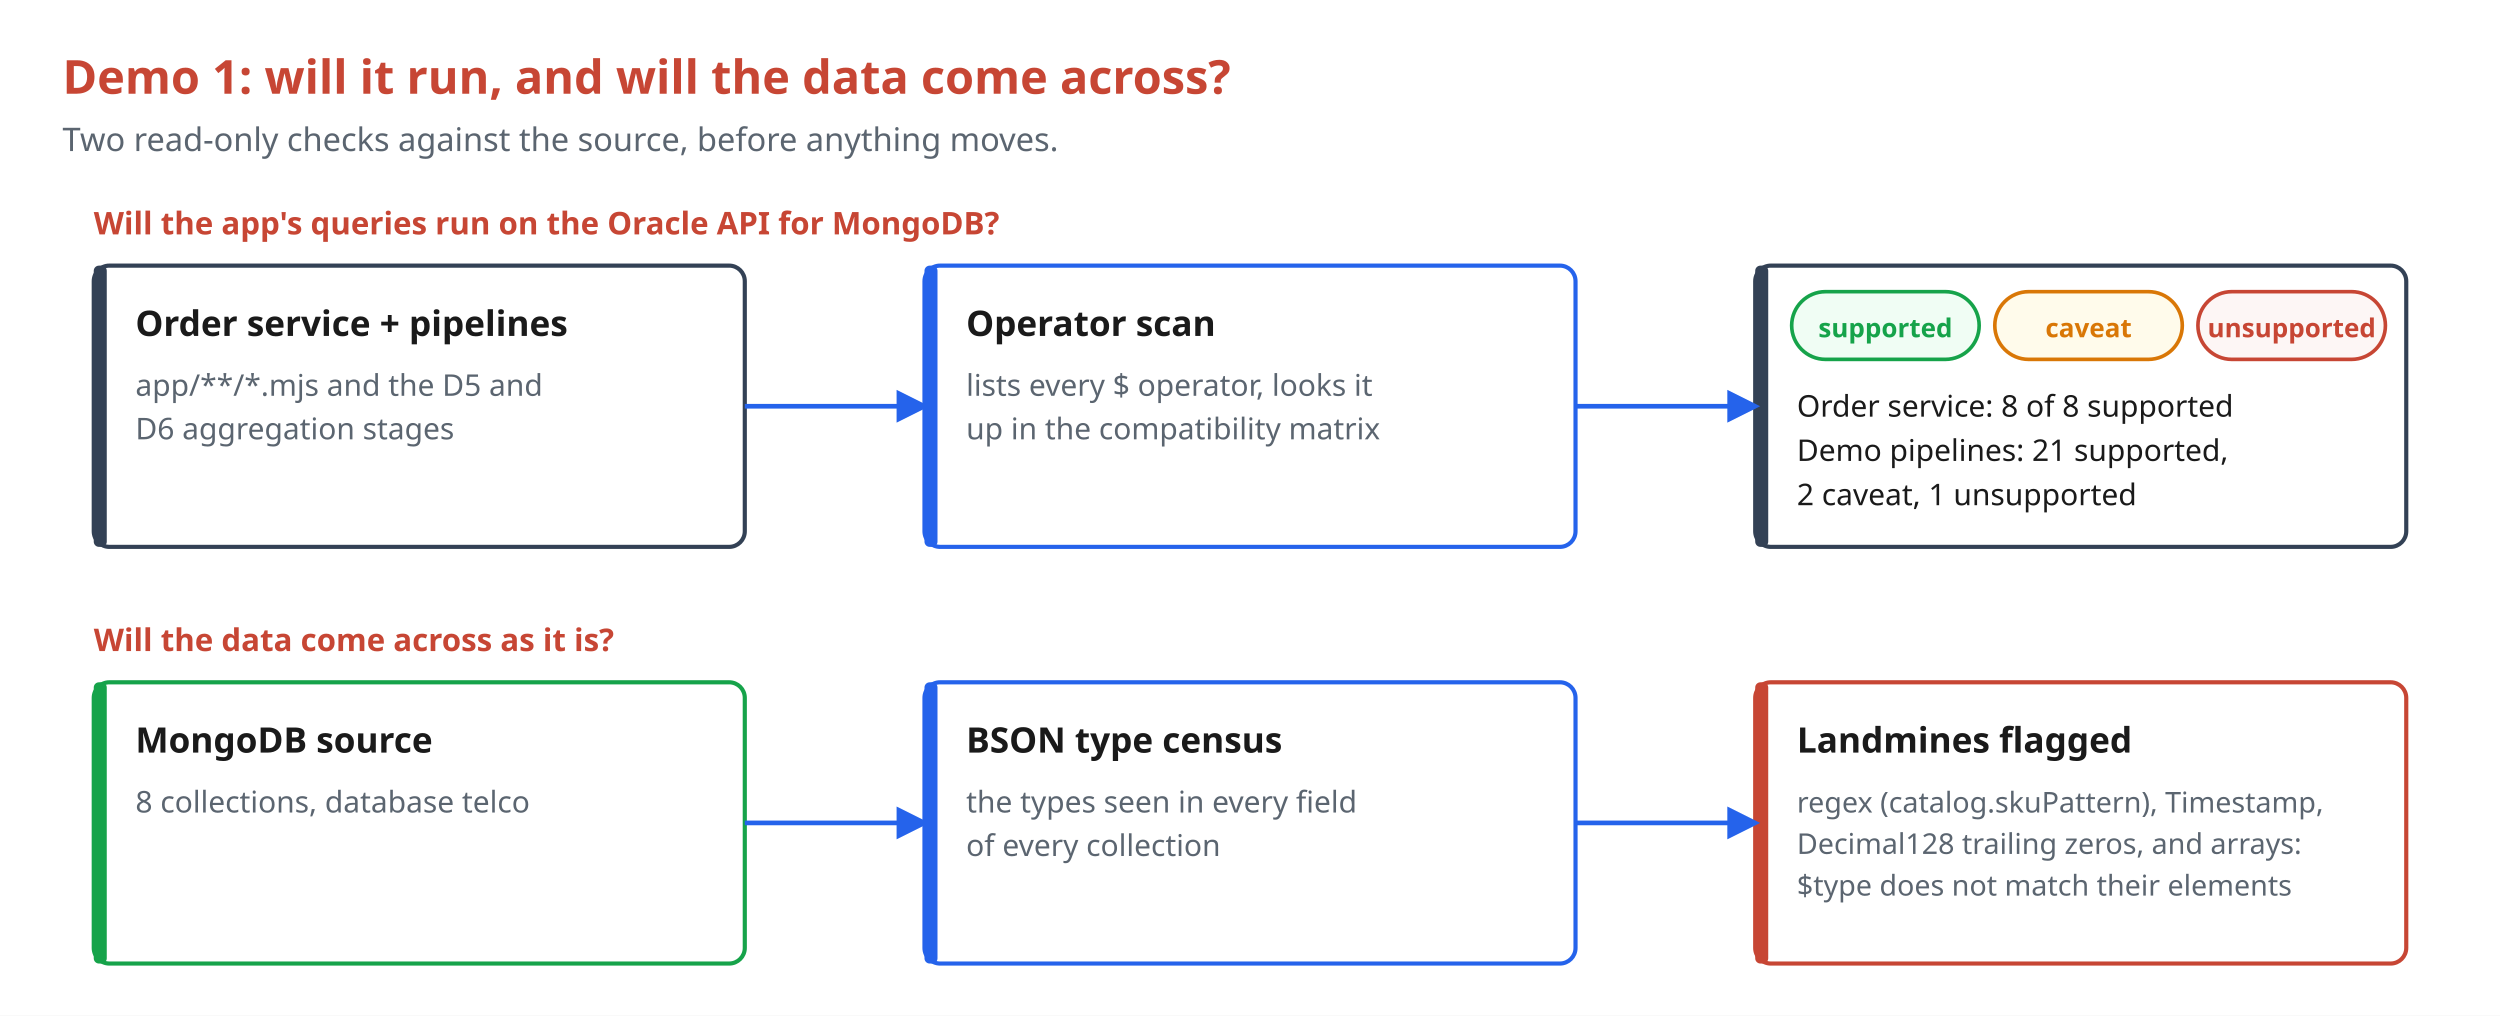
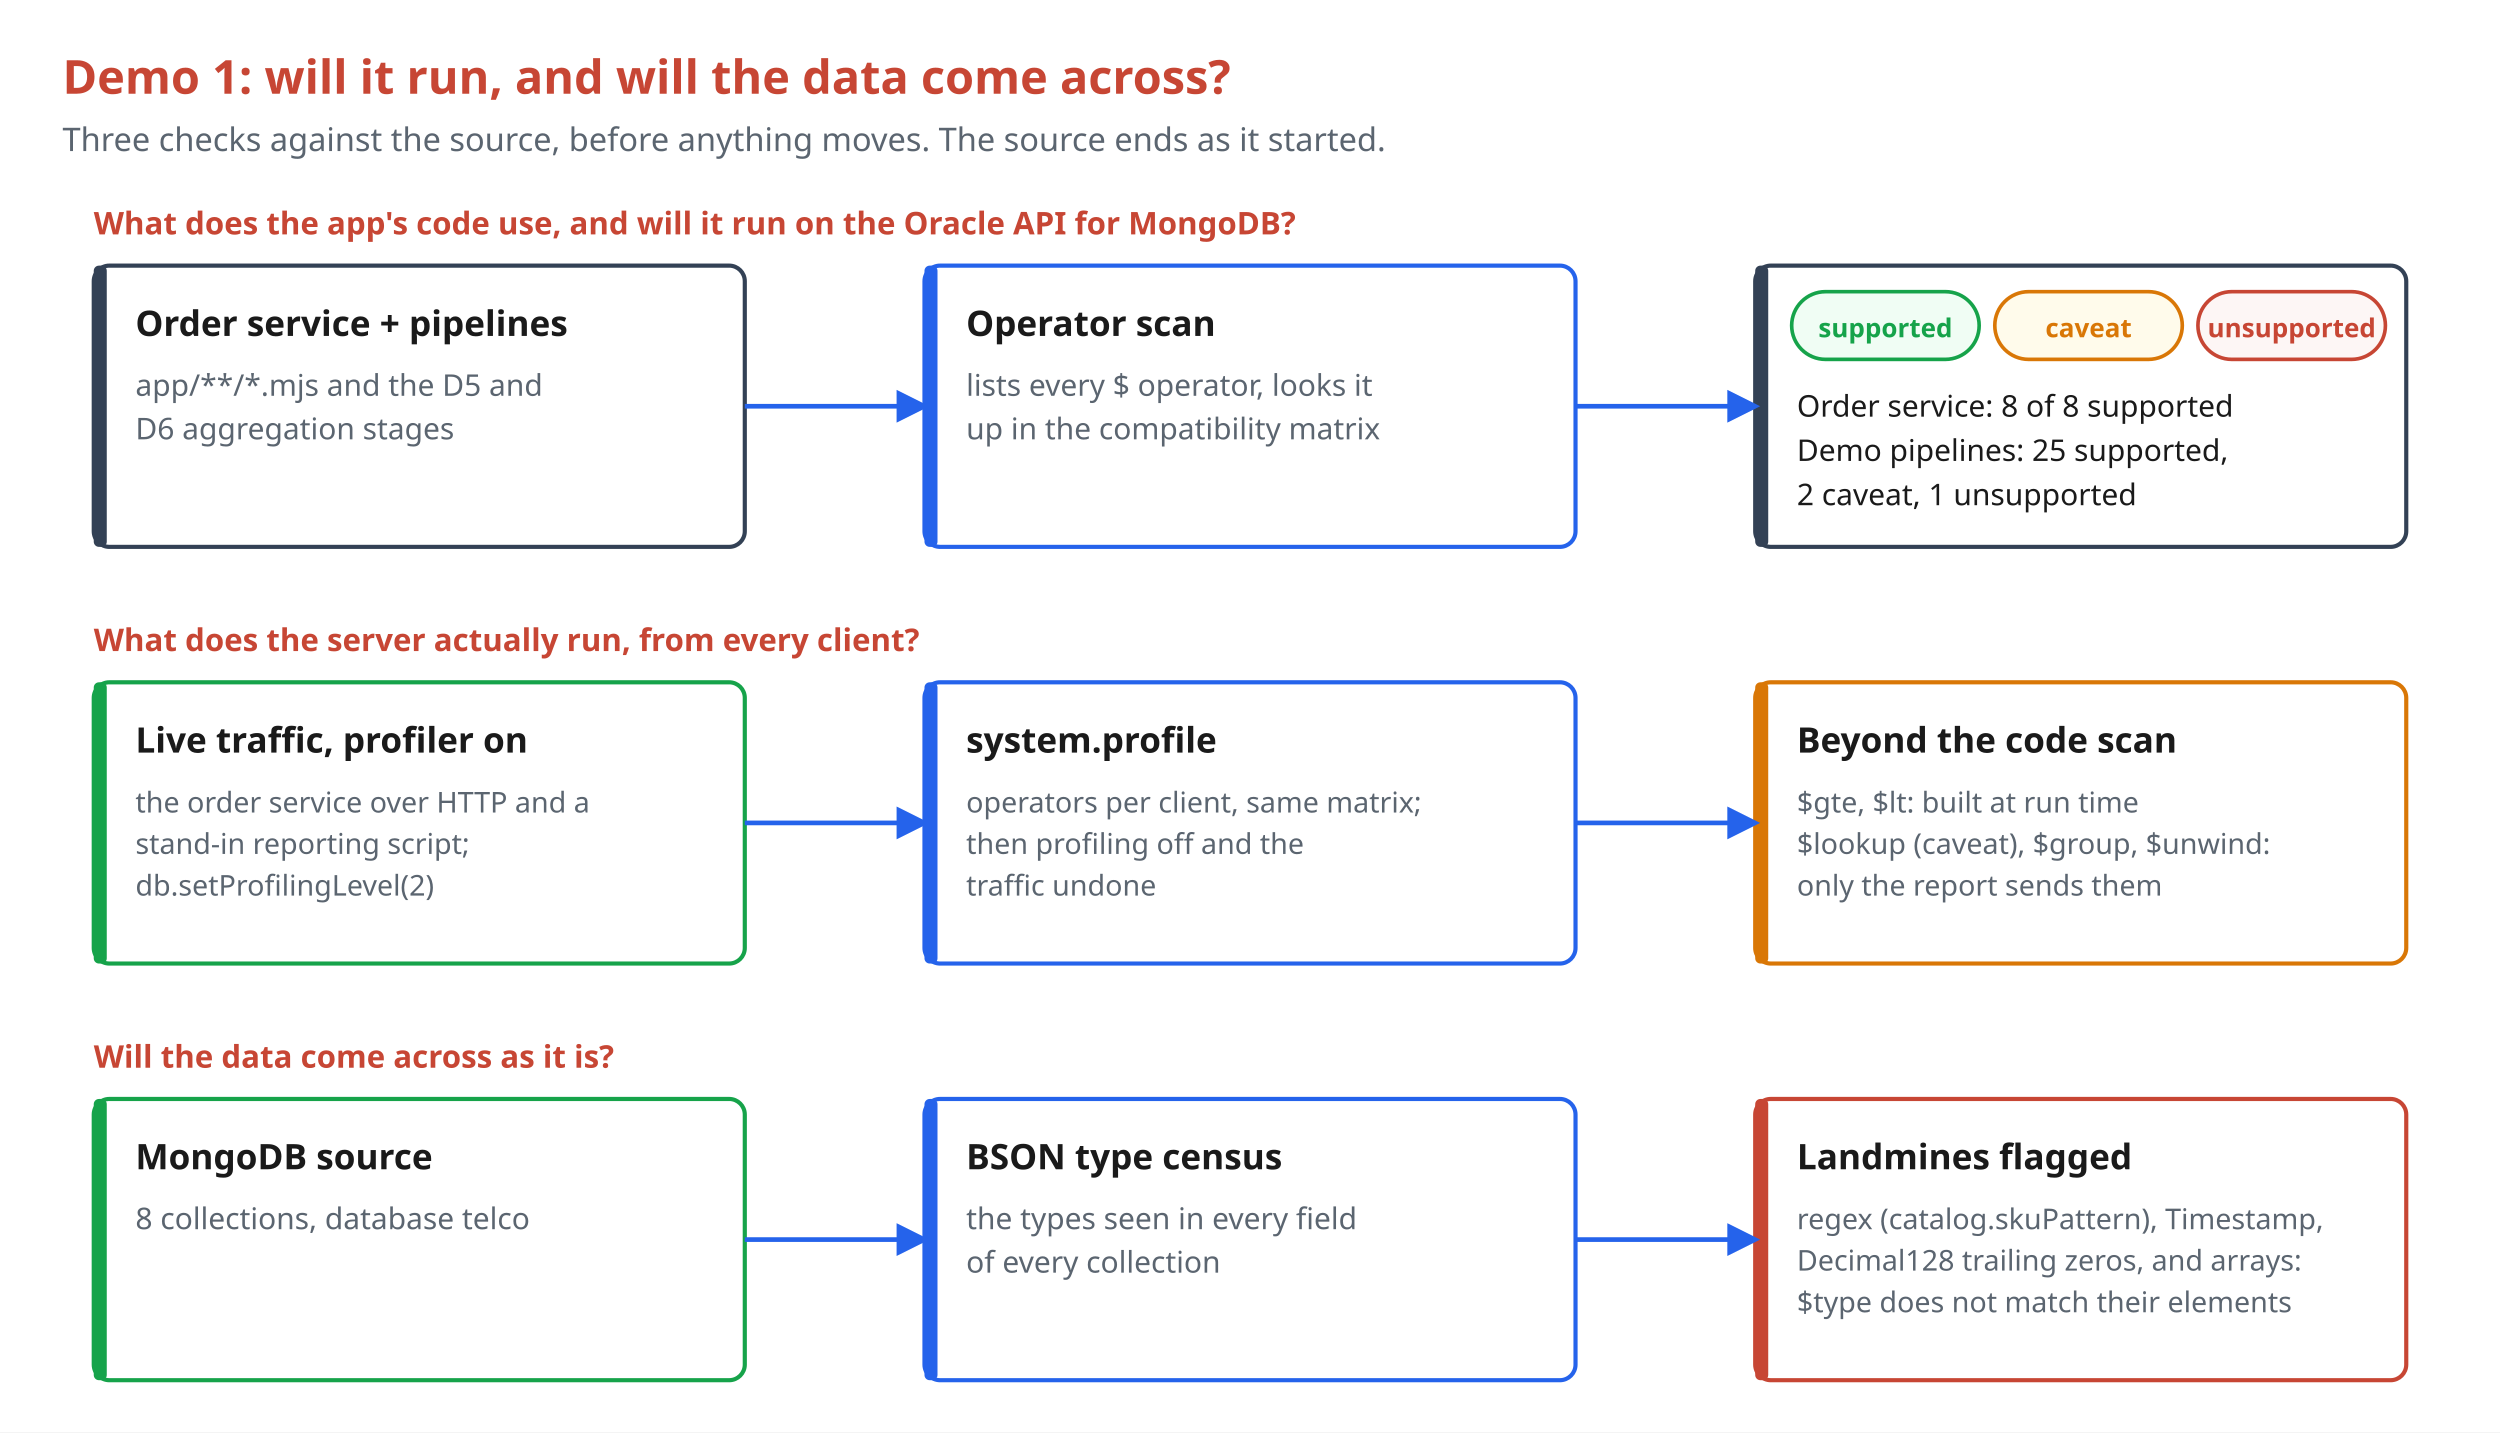
- <svg xmlns="http://www.w3.org/2000/svg" width="960" height="390" viewBox="0 0 960 390" font-family="'Segoe UI',system-ui,-apple-system,sans-serif">
+ <svg xmlns="http://www.w3.org/2000/svg" width="960" height="550" viewBox="0 0 960 550" font-family="'Segoe UI',system-ui,-apple-system,sans-serif">
  <defs>
    <marker id="ar" viewBox="0 0 10 10" refX="8.5" refY="5" markerWidth="7" markerHeight="7" orient="auto-start-reverse">
      <path d="M0,0 L10,5 L0,10 Z" fill="context-stroke" />
    </marker>
  </defs>
  <rect width="100%" height="100%" fill="#ffffff" />
  <text x="24" y="36.0" font-size="18" fill="#C74634" font-weight="700">Demo 1: will it run, and will the data come across?</text>
-   <text x="24" y="58.0" font-size="12.5" fill="#5b6570">Two read-only checks against the source, before anything moves.</text>
-   <text x="36" y="90.0" font-size="12" fill="#C74634" font-weight="700">Will the app's queries run on the Oracle API for MongoDB?</text>
+   <text x="24" y="58.0" font-size="12.5" fill="#5b6570">Three checks against the source, before anything moves. The source ends as it started.</text>
+   <text x="36" y="90.0" font-size="12" fill="#C74634" font-weight="700">What does the app's code use, and will it run on the Oracle API for MongoDB?</text>
  <rect x="36" y="102" width="250" height="108" rx="6" fill="#ffffff" stroke="#334155" stroke-width="1.6" />
  <rect x="36" y="102" width="5" height="108" rx="2" fill="#334155" />
  <text x="52" y="129.0" font-size="13.5" fill="#1a1a1a" font-weight="700">Order service + pipelines</text>
  <text x="52" y="152.0" font-size="11.5" fill="#5b6570">app/**/*.mjs and the D5 and</text>
  <text x="52" y="168.7" font-size="11.5" fill="#5b6570">D6 aggregation stages</text>
  <rect x="355" y="102" width="250" height="108" rx="6" fill="#ffffff" stroke="#2563eb" stroke-width="1.6" />
  <rect x="355" y="102" width="5" height="108" rx="2" fill="#2563eb" />
  <text x="371" y="129.0" font-size="13.5" fill="#1a1a1a" font-weight="700">Operator scan</text>
  <text x="371" y="152.0" font-size="11.5" fill="#5b6570">lists every $ operator, looks it</text>
  <text x="371" y="168.7" font-size="11.5" fill="#5b6570">up in the compatibility matrix</text>
  <rect x="674" y="102" width="250" height="108" rx="6" fill="#ffffff" stroke="#334155" stroke-width="1.6" />
  <rect x="674" y="102" width="5" height="108" rx="2" fill="#334155" />
  <rect x="688" y="112" width="72" height="26" rx="13" fill="#f0fdf4" stroke="#16a34a" stroke-width="1.4" />
  <text x="724.0" y="129.5" font-size="10" fill="#16a34a" font-weight="700" text-anchor="middle">supported</text>
  <rect x="766" y="112" width="72" height="26" rx="13" fill="#fffbeb" stroke="#d97706" stroke-width="1.4" />
  <text x="802.0" y="129.5" font-size="10" fill="#d97706" font-weight="700" text-anchor="middle">caveat</text>
  <rect x="844" y="112" width="72" height="26" rx="13" fill="#fdf6f5" stroke="#C74634" stroke-width="1.4" />
  <text x="880.0" y="129.5" font-size="10" fill="#C74634" font-weight="700" text-anchor="middle">unsupported</text>
  <text x="690" y="160.0" font-size="11.5" fill="#1a1a1a">Order service: 8 of 8 supported</text>
-   <text x="690" y="177.0" font-size="11.5" fill="#1a1a1a">Demo pipelines: 21 supported,</text>
+   <text x="690" y="177.0" font-size="11.5" fill="#1a1a1a">Demo pipelines: 25 supported,</text>
  <text x="690" y="194.0" font-size="11.5" fill="#1a1a1a">2 caveat, 1 unsupported</text>
-   <text x="36" y="250.0" font-size="12" fill="#C74634" font-weight="700">Will the data come across as it is?</text>
+   <text x="36" y="250.0" font-size="12" fill="#C74634" font-weight="700">What does the server actually run, from every client?</text>
  <rect x="36" y="262" width="250" height="108" rx="6" fill="#ffffff" stroke="#16a34a" stroke-width="1.6" />
  <rect x="36" y="262" width="5" height="108" rx="2" fill="#16a34a" />
-   <text x="52" y="289.0" font-size="13.5" fill="#1a1a1a" font-weight="700">MongoDB source</text>
-   <text x="52" y="312.0" font-size="11.5" fill="#5b6570">8 collections, database telco</text>
+   <text x="52" y="289.0" font-size="13.5" fill="#1a1a1a" font-weight="700">Live traffic, profiler on</text>
+   <text x="52" y="312.0" font-size="11" fill="#5b6570">the order service over HTTP and a</text>
+   <text x="52" y="327.9" font-size="11" fill="#5b6570">stand-in reporting script;</text>
+   <text x="52" y="343.9" font-size="11" fill="#5b6570">db.setProfilingLevel(2)</text>
  <rect x="355" y="262" width="250" height="108" rx="6" fill="#ffffff" stroke="#2563eb" stroke-width="1.6" />
  <rect x="355" y="262" width="5" height="108" rx="2" fill="#2563eb" />
-   <text x="371" y="289.0" font-size="13.5" fill="#1a1a1a" font-weight="700">BSON type census</text>
-   <text x="371" y="312.0" font-size="11.5" fill="#5b6570">the types seen in every field</text>
-   <text x="371" y="328.7" font-size="11.5" fill="#5b6570">of every collection</text>
-   <rect x="674" y="262" width="250" height="108" rx="6" fill="#ffffff" stroke="#C74634" stroke-width="1.6" />
-   <rect x="674" y="262" width="5" height="108" rx="2" fill="#C74634" />
-   <text x="690" y="289.0" font-size="13.5" fill="#1a1a1a" font-weight="700">Landmines flagged</text>
-   <text x="690" y="312.0" font-size="11" fill="#5b6570">regex (catalog.skuPattern), Timestamp,</text>
-   <text x="690" y="327.9" font-size="11" fill="#5b6570">Decimal128 trailing zeros, and arrays:</text>
-   <text x="690" y="343.9" font-size="11" fill="#5b6570">$type does not match their elements</text>
+   <text x="371" y="289.0" font-size="13.5" fill="#1a1a1a" font-weight="700">system.profile</text>
+   <text x="371" y="312.0" font-size="11" fill="#5b6570">operators per client, same matrix;</text>
+   <text x="371" y="327.9" font-size="11" fill="#5b6570">then profiling off and the</text>
+   <text x="371" y="343.9" font-size="11" fill="#5b6570">traffic undone</text>
+   <rect x="674" y="262" width="250" height="108" rx="6" fill="#ffffff" stroke="#d97706" stroke-width="1.6" />
+   <rect x="674" y="262" width="5" height="108" rx="2" fill="#d97706" />
+   <text x="690" y="289.0" font-size="13.5" fill="#1a1a1a" font-weight="700">Beyond the code scan</text>
+   <text x="690" y="312.0" font-size="11" fill="#5b6570">$gte, $lt: built at run time</text>
+   <text x="690" y="327.9" font-size="11" fill="#5b6570">$lookup (caveat), $group, $unwind:</text>
+   <text x="690" y="343.9" font-size="11" fill="#5b6570">only the report sends them</text>
+   <text x="36" y="410.0" font-size="12" fill="#C74634" font-weight="700">Will the data come across as it is?</text>
+   <rect x="36" y="422" width="250" height="108" rx="6" fill="#ffffff" stroke="#16a34a" stroke-width="1.6" />
+   <rect x="36" y="422" width="5" height="108" rx="2" fill="#16a34a" />
+   <text x="52" y="449.0" font-size="13.5" fill="#1a1a1a" font-weight="700">MongoDB source</text>
+   <text x="52" y="472.0" font-size="11.5" fill="#5b6570">8 collections, database telco</text>
+   <rect x="355" y="422" width="250" height="108" rx="6" fill="#ffffff" stroke="#2563eb" stroke-width="1.6" />
+   <rect x="355" y="422" width="5" height="108" rx="2" fill="#2563eb" />
+   <text x="371" y="449.0" font-size="13.5" fill="#1a1a1a" font-weight="700">BSON type census</text>
+   <text x="371" y="472.0" font-size="11.5" fill="#5b6570">the types seen in every field</text>
+   <text x="371" y="488.7" font-size="11.5" fill="#5b6570">of every collection</text>
+   <rect x="674" y="422" width="250" height="108" rx="6" fill="#ffffff" stroke="#C74634" stroke-width="1.6" />
+   <rect x="674" y="422" width="5" height="108" rx="2" fill="#C74634" />
+   <text x="690" y="449.0" font-size="13.5" fill="#1a1a1a" font-weight="700">Landmines flagged</text>
+   <text x="690" y="472.0" font-size="11" fill="#5b6570">regex (catalog.skuPattern), Timestamp,</text>
+   <text x="690" y="487.9" font-size="11" fill="#5b6570">Decimal128 trailing zeros, and arrays:</text>
+   <text x="690" y="503.9" font-size="11" fill="#5b6570">$type does not match their elements</text>
  <path d="M286,156 L355,156" fill="none" stroke="#2563eb" stroke-width="1.8" marker-end="url(#ar)" />
  <path d="M605,156 L674,156" fill="none" stroke="#2563eb" stroke-width="1.8" marker-end="url(#ar)" />
  <path d="M286,316 L355,316" fill="none" stroke="#2563eb" stroke-width="1.8" marker-end="url(#ar)" />
  <path d="M605,316 L674,316" fill="none" stroke="#2563eb" stroke-width="1.8" marker-end="url(#ar)" />
+   <path d="M286,476 L355,476" fill="none" stroke="#2563eb" stroke-width="1.8" marker-end="url(#ar)" />
+   <path d="M605,476 L674,476" fill="none" stroke="#2563eb" stroke-width="1.8" marker-end="url(#ar)" />
</svg>
